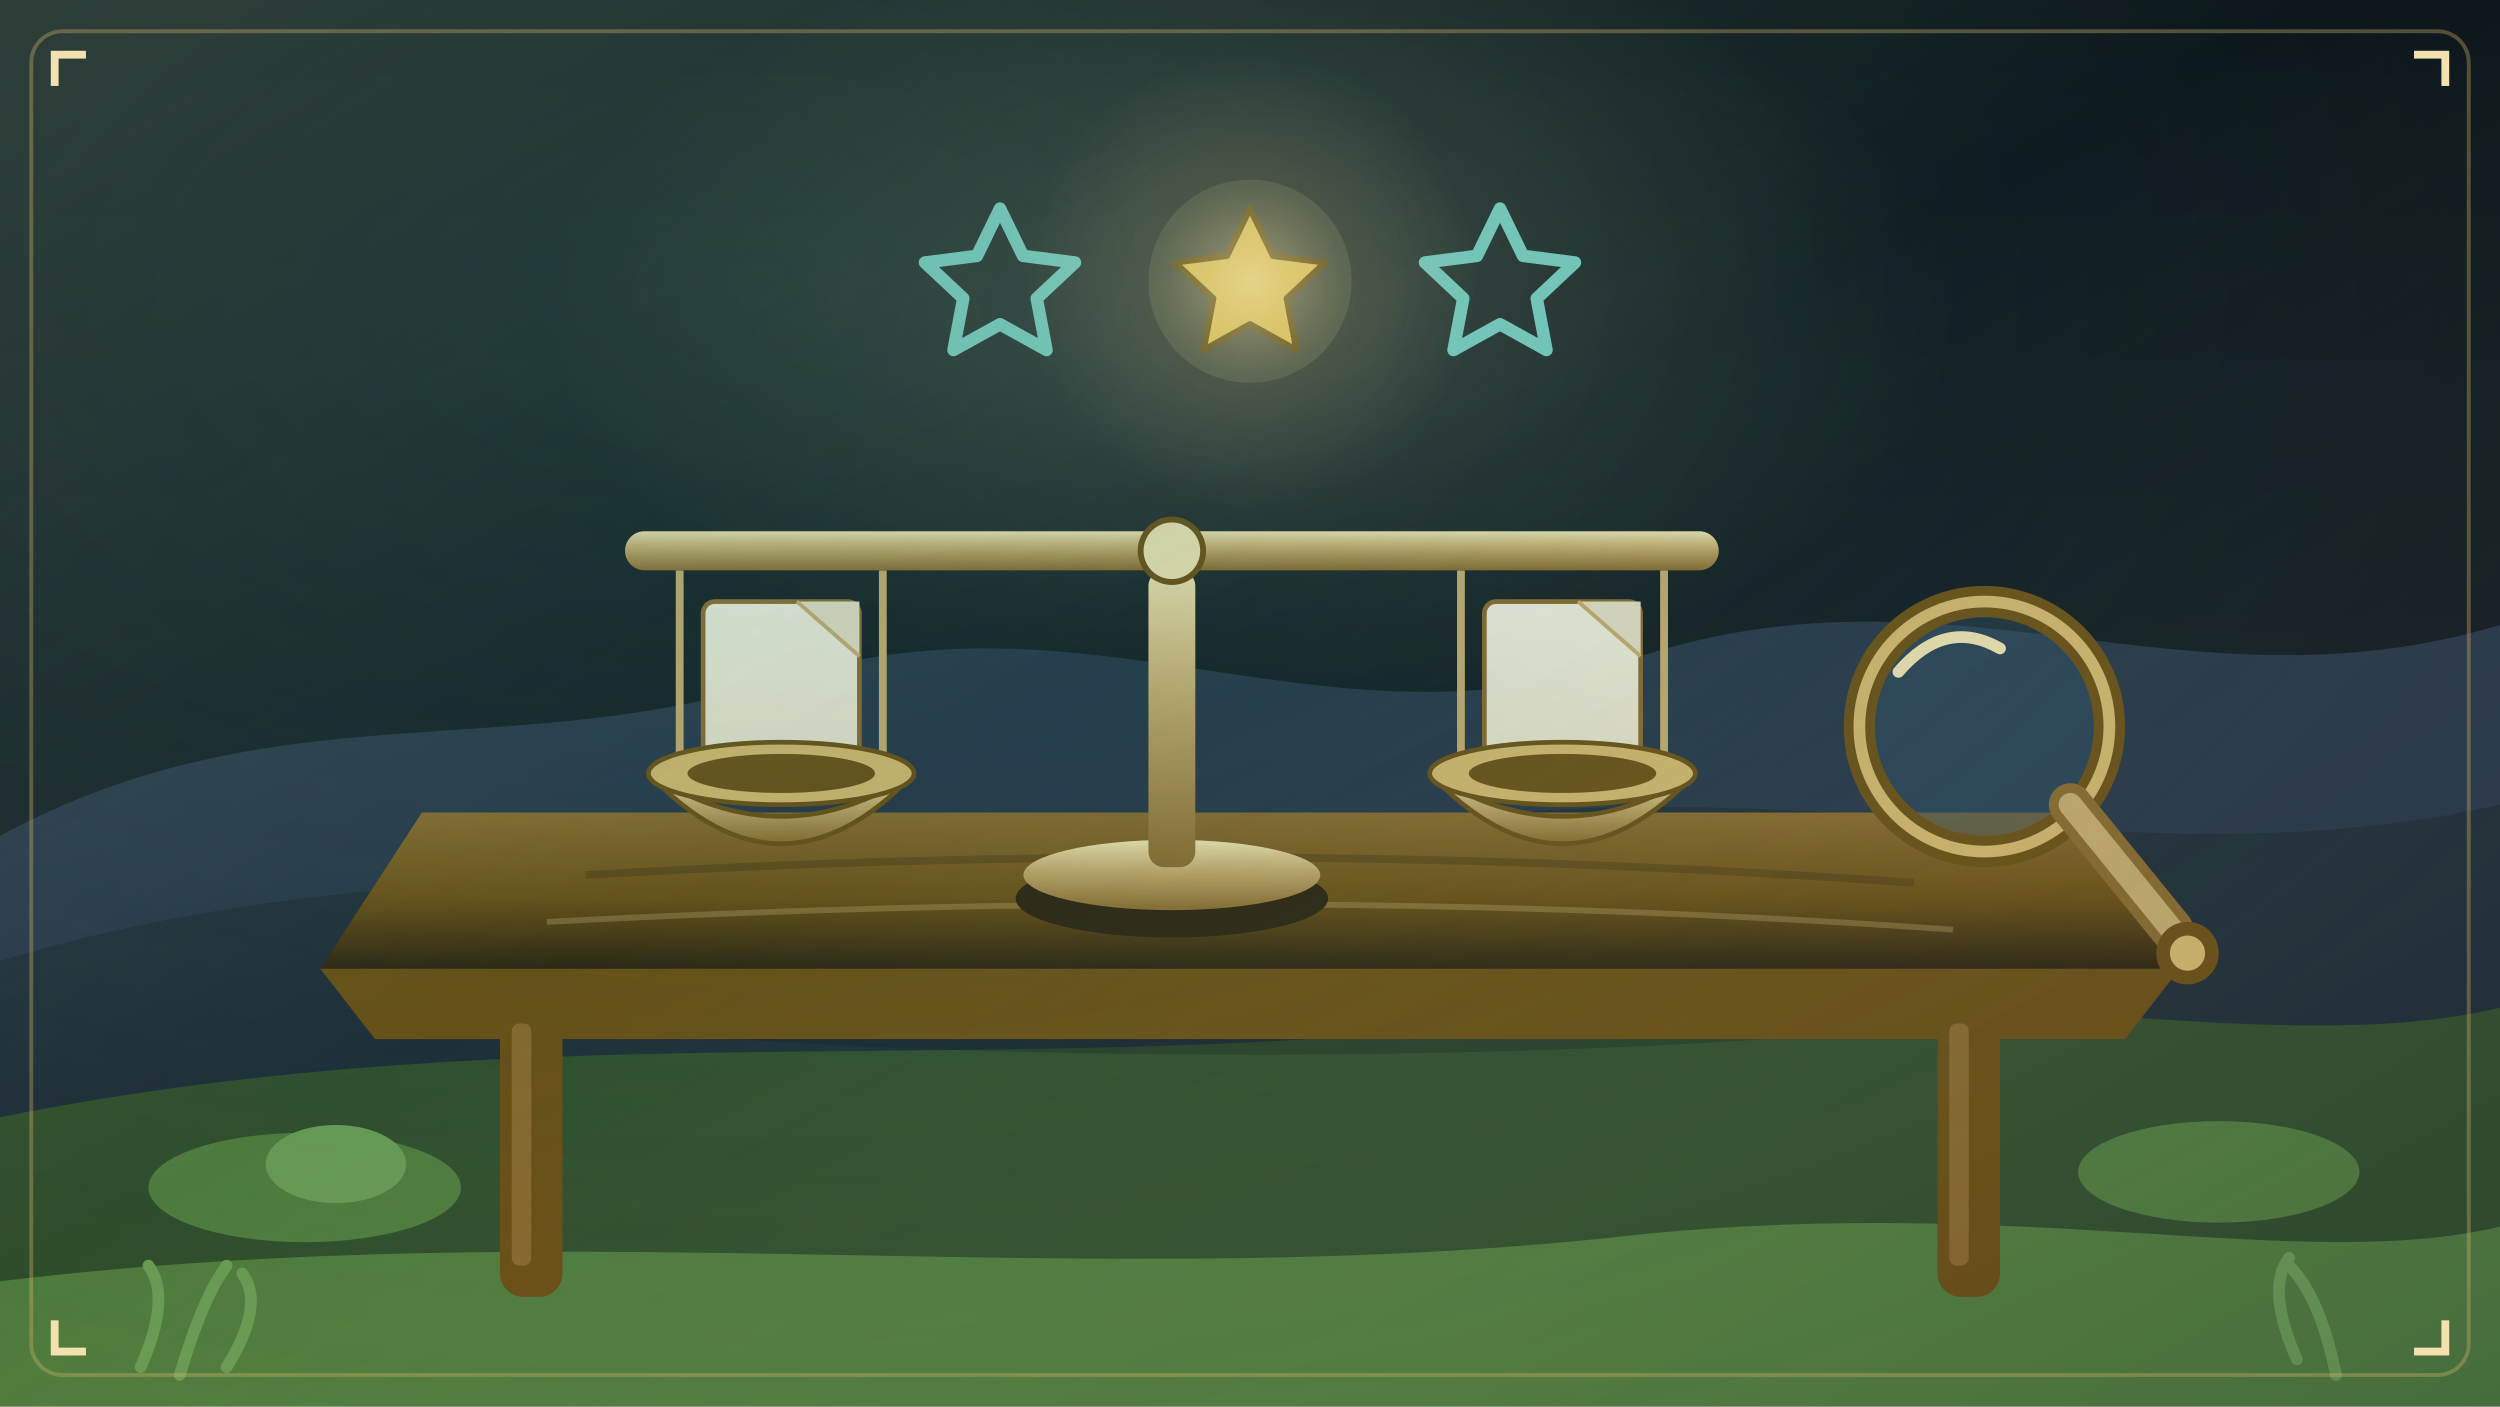
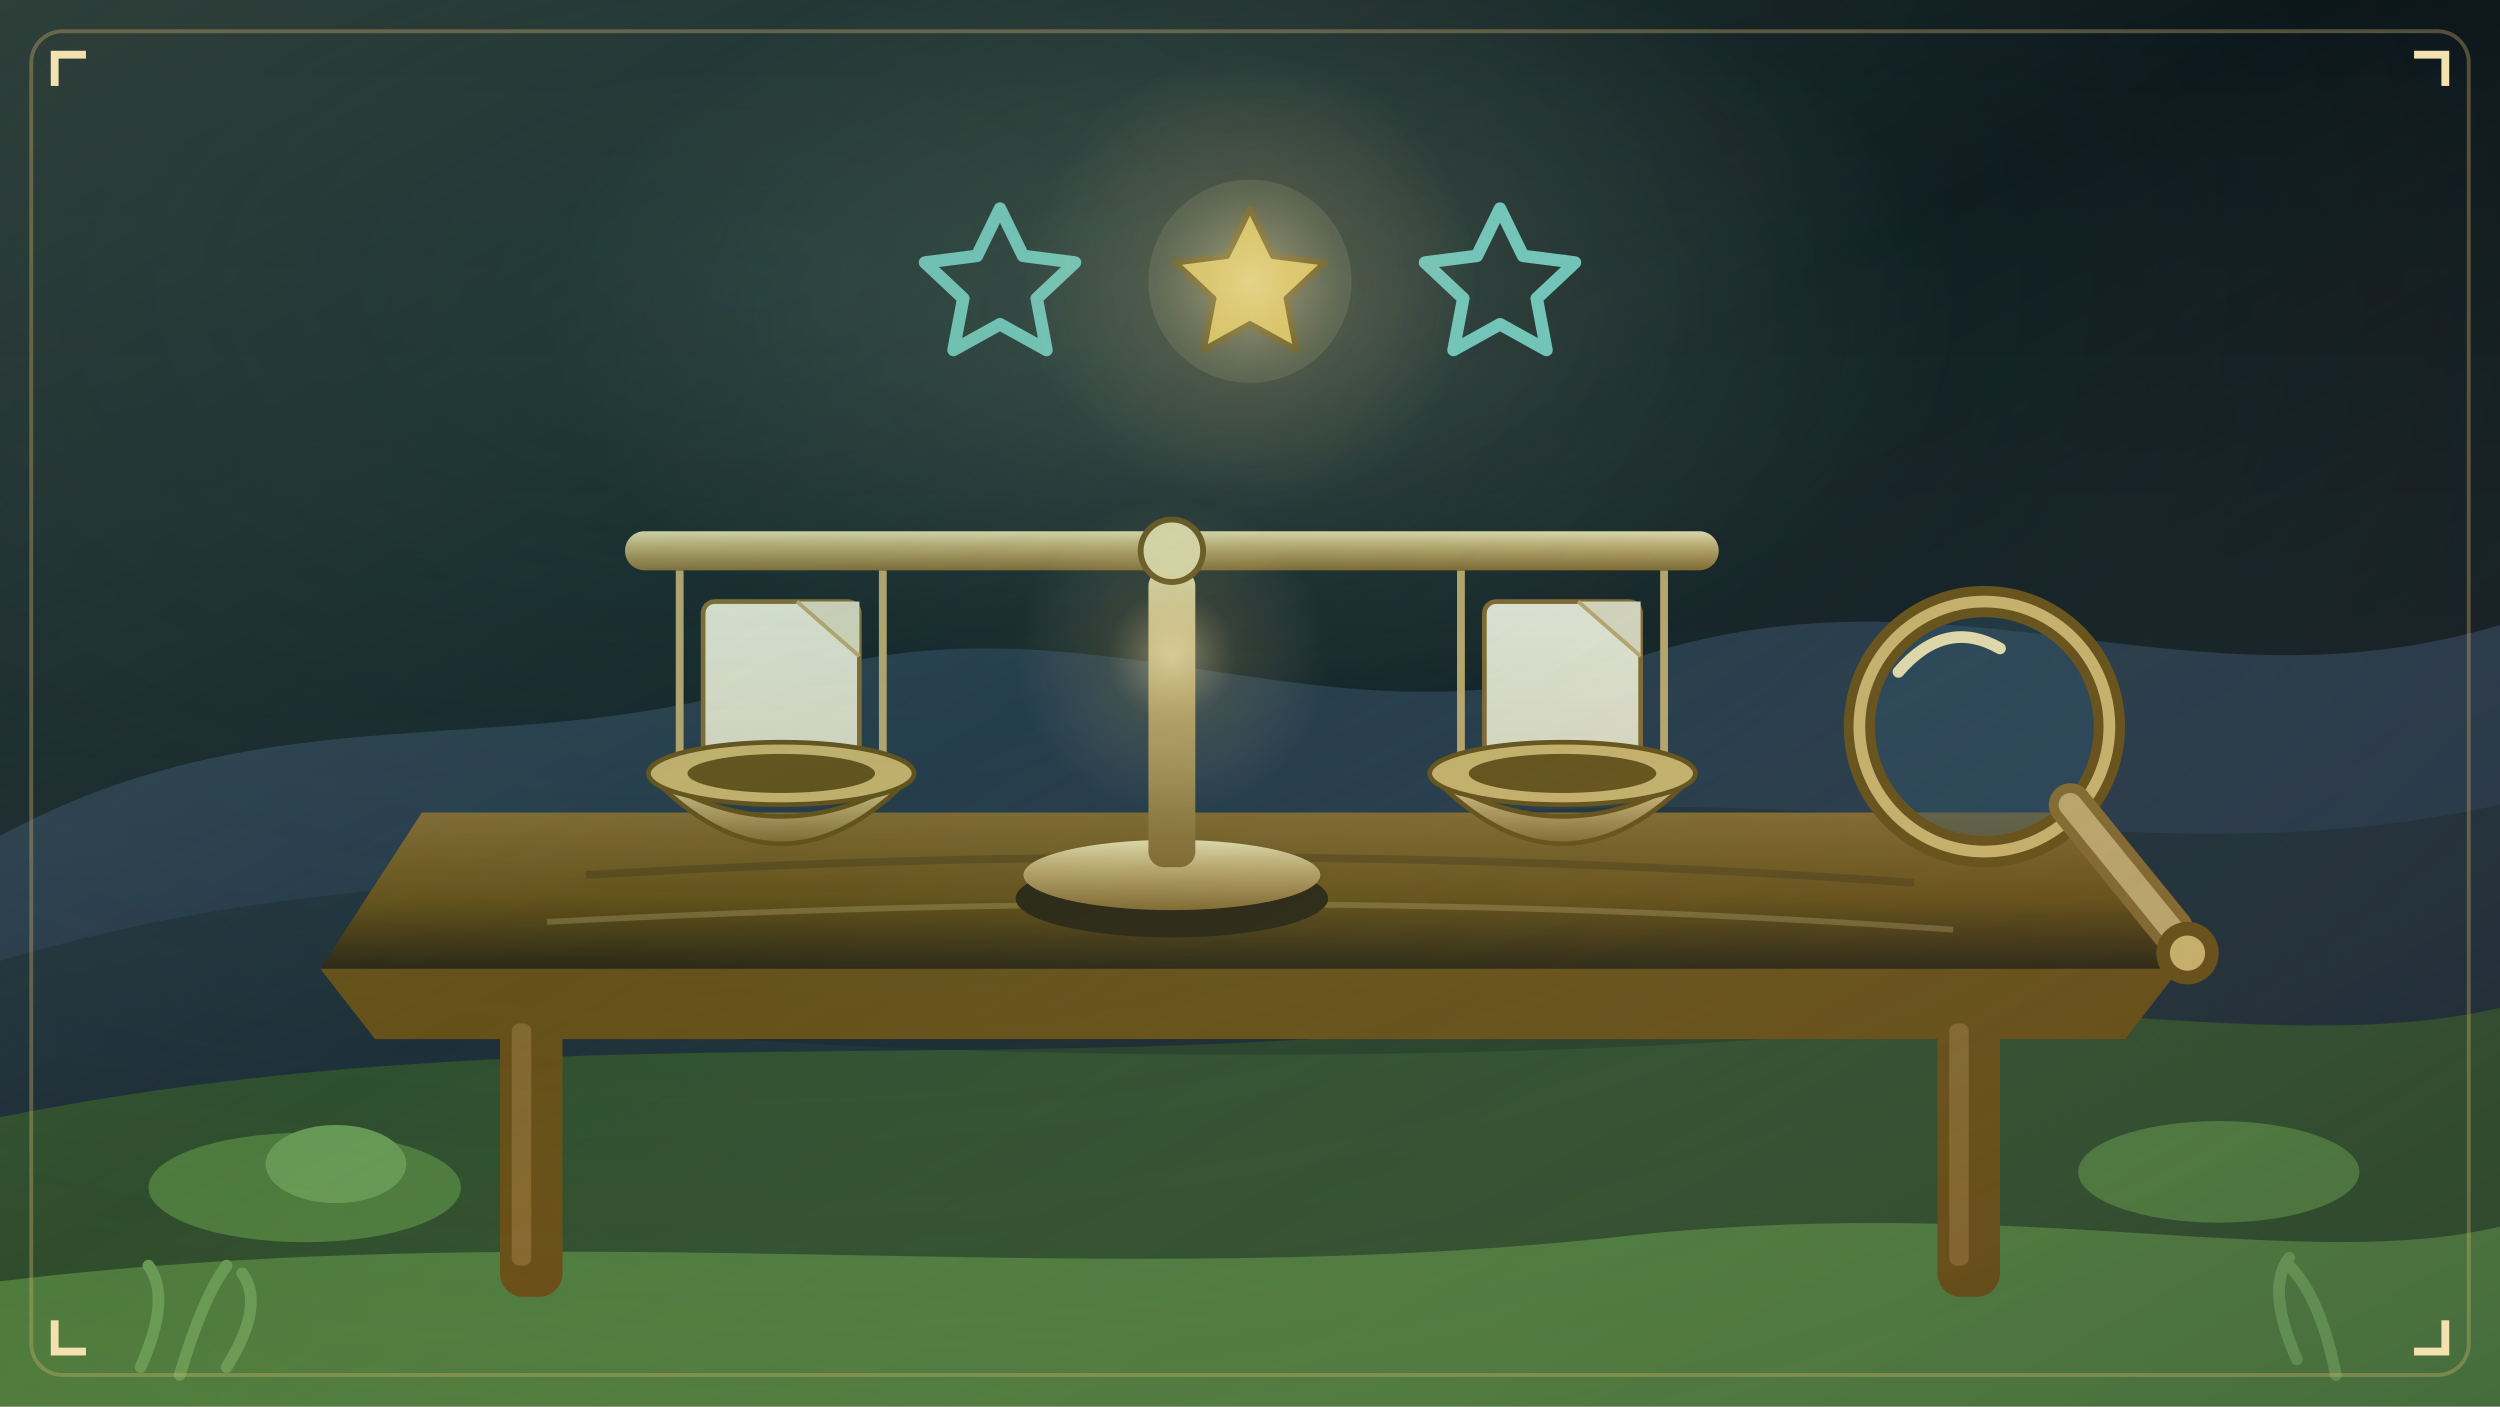
<svg xmlns="http://www.w3.org/2000/svg" viewBox="0 0 640 360" width="640" height="360">
  <defs id="lq-grade-defs">
    <linearGradient id="lq-key" x1="0" y1="0" x2="1" y2="1">
      <stop offset="0" stop-color="#f3e2b0" stop-opacity="0.16" />
      <stop offset="0.46" stop-color="#f3e2b0" stop-opacity="0" />
      <stop offset="1" stop-color="#163044" stop-opacity="0.18" />
    </linearGradient>
    <radialGradient id="lq-tint" cx="0.3" cy="0.2" r="0.9">
      <stop offset="0" stop-color="#2a8a7a" stop-opacity="0.24" />
      <stop offset="1" stop-color="#2a8a7a" stop-opacity="0" />
    </radialGradient>
    <radialGradient id="lq-gold" cx="0.5" cy="0.5" r="0.5">
      <stop offset="0" stop-color="#f3e2b0" stop-opacity="0.5" />
      <stop offset="0.42" stop-color="#d7b56a" stop-opacity="0.14" />
      <stop offset="1" stop-color="#f3e2b0" stop-opacity="0" />
    </radialGradient>
  </defs>
  <defs>
    <linearGradient id="ev-sky" x1="0" y1="0" x2="0" y2="1">
      <stop offset="0" stop-color="#0a0f15" />
      <stop offset="0.5" stop-color="#0e141c" />
      <stop offset="1" stop-color="#1c2733" />
    </linearGradient>
    <linearGradient id="ev-wood" x1="0" y1="0" x2="0" y2="1">
      <stop offset="0" stop-color="#8a6528" />
      <stop offset="0.55" stop-color="#6b4a0e" />
      <stop offset="1" stop-color="#2a1d0a" />
    </linearGradient>
    <linearGradient id="ev-brass" x1="0" y1="0" x2="0" y2="1">
      <stop offset="0" stop-color="#f3e2b0" />
      <stop offset="0.42" stop-color="#c8a86a" />
      <stop offset="1" stop-color="#8a6528" />
    </linearGradient>
    <linearGradient id="ev-paper" x1="0" y1="0" x2="0" y2="1">
      <stop offset="0" stop-color="#f6efe0" />
      <stop offset="1" stop-color="#e8dcc4" />
    </linearGradient>
    <radialGradient id="ev-glow" cx="0.5" cy="0.22" r="0.28">
      <stop offset="0" stop-color="#f3e2b0" stop-opacity="0.2" />
      <stop offset="1" stop-color="#f3e2b0" stop-opacity="0" />
    </radialGradient>
  </defs>
  <rect width="640" height="360" fill="url(#ev-sky)" />
  <rect width="640" height="360" fill="url(#ev-glow)" />
  <path d="M0 214 C70 176 130 196 200 174 C280 148 340 196 420 168 C500 142 560 184 640 160 L640 280 L0 280 Z" fill="#243044" />
  <path d="M0 246 C120 210 220 236 340 214 C460 192 540 228 640 206 L640 320 L0 320 Z" fill="#1c2733" />
  <path d="M0 286 C140 258 260 278 400 260 C500 248 580 272 640 258 L640 360 L0 360 Z" fill="#2f4a28" />
  <path d="M0 328 C150 310 280 332 420 316 C520 306 590 326 640 314 L640 360 L0 360 Z" fill="#4f7a3a" />
  <ellipse cx="78" cy="304" rx="40" ry="14" fill="#4f7a3a" />
  <ellipse cx="86" cy="298" rx="18" ry="10" fill="#6a9a52" />
  <ellipse cx="568" cy="300" rx="36" ry="13" fill="#4f7a3a" />
  <ellipse cx="320" cy="252" rx="210" ry="18" fill="#0a0f15" opacity="0.28" />
  <path d="M108 208 H532 L558 248 H82 Z" fill="url(#ev-wood)" />
  <path d="M150 224 Q320 214 490 226" fill="none" stroke="#2a1d0a" stroke-width="2" opacity="0.28" />
  <path d="M140 236 Q330 226 500 238" fill="none" stroke="#c8a86a" stroke-width="1.5" opacity="0.35" />
  <path d="M82 248 H558 L544 266 H96 Z" fill="#6b4a0e" />
  <rect x="128" y="258" width="16" height="74" rx="6" fill="#6b4a0e" />
  <rect x="131" y="262" width="5" height="62" rx="2" fill="#8a6528" />
  <rect x="496" y="258" width="16" height="74" rx="6" fill="#6b4a0e" />
  <rect x="499" y="262" width="5" height="62" rx="2" fill="#8a6528" />
  <ellipse cx="300" cy="230" rx="40" ry="10" fill="#2a1d0a" />
  <ellipse cx="300" cy="224" rx="38" ry="9" fill="url(#ev-brass)" />
  <rect x="294" y="146" width="12" height="76" rx="4" fill="url(#ev-brass)" />
  <line x1="174" y1="146" x2="174" y2="198" stroke="#c8a86a" stroke-width="2" />
  <line x1="226" y1="146" x2="226" y2="198" stroke="#c8a86a" stroke-width="2" />
  <line x1="374" y1="146" x2="374" y2="198" stroke="#c8a86a" stroke-width="2" />
  <line x1="426" y1="146" x2="426" y2="198" stroke="#c8a86a" stroke-width="2" />
  <rect x="180" y="154" width="40" height="50" rx="3" fill="url(#ev-paper)" stroke="#8a6528" stroke-width="1.2" />
  <path d="M204 154 H220 V168 Z" fill="#e8dcc4" />
  <path d="M204 154 L220 168" fill="none" stroke="#c8a86a" stroke-width="1" />
  <rect x="380" y="154" width="40" height="50" rx="3" fill="url(#ev-paper)" stroke="#8a6528" stroke-width="1.2" />
  <path d="M404 154 H420 V168 Z" fill="#e8dcc4" />
  <path d="M404 154 L420 168" fill="none" stroke="#c8a86a" stroke-width="1" />
  <path d="M166 198 Q200 234 234 198 Q200 220 166 198 Z" fill="url(#ev-brass)" stroke="#6b4a0e" stroke-width="1.2" />
  <path d="M366 198 Q400 234 434 198 Q400 220 366 198 Z" fill="url(#ev-brass)" stroke="#6b4a0e" stroke-width="1.2" />
  <ellipse cx="200" cy="198" rx="34" ry="8" fill="#d7b56a" stroke="#6b4a0e" stroke-width="1.2" />
  <ellipse cx="200" cy="198" rx="24" ry="5" fill="#6b4a0e" />
  <ellipse cx="400" cy="198" rx="34" ry="8" fill="#d7b56a" stroke="#6b4a0e" stroke-width="1.2" />
  <ellipse cx="400" cy="198" rx="24" ry="5" fill="#6b4a0e" />
  <rect x="160" y="136" width="280" height="10" rx="5" fill="url(#ev-brass)" />
  <circle cx="300" cy="141" r="8" fill="#f3e2b0" stroke="#6b4a0e" stroke-width="1.5" />
  <circle cx="508" cy="186" r="32" fill="#2a4e66" opacity="0.4" />
  <circle cx="508" cy="186" r="32" fill="none" stroke="#6b4a0e" stroke-width="8" />
  <circle cx="508" cy="186" r="32" fill="none" stroke="#d7b56a" stroke-width="3" />
  <path d="M486 172 q12 -14 26 -6" fill="none" stroke="#f3e2b0" stroke-width="3" stroke-linecap="round" />
  <path d="M530 206 L556 238" stroke="#8a6528" stroke-width="11" stroke-linecap="round" />
  <path d="M530 206 L556 238" stroke="#c8a86a" stroke-width="6" stroke-linecap="round" />
  <circle cx="560" cy="244" r="8" fill="#6b4a0e" />
  <circle cx="560" cy="244" r="4.5" fill="#d7b56a" />
  <g fill="none" stroke="#6a9a52" stroke-width="3" stroke-linecap="round">
    <path d="M36 350 q8 -18 2 -26" />
    <path d="M46 352 q6 -20 12 -28" />
    <path d="M58 350 q10 -16 4 -24" />
    <path d="M588 348 q-8 -18 -2 -26" />
    <path d="M598 352 q-4 -20 -12 -28" />
  </g>
  <circle cx="320" cy="72" r="26" fill="#f3e2b0" opacity="0.14" />
  <g fill="none" stroke="#7ecfc4" stroke-width="1.6" stroke-linejoin="round" vector-effect="non-scaling-stroke">
    <path transform="translate(256 72) scale(2)" d="M0 -9.3 2.95 -3.25 9.6 -2.4 4.7 2.2 5.95 8.8 0 5.5 -5.95 8.8 -4.7 2.2 -9.6 -2.4 -2.95 -3.25 Z" />
    <path transform="translate(384 72) scale(2)" d="M0 -9.3 2.95 -3.25 9.6 -2.4 4.7 2.2 5.95 8.8 0 5.5 -5.95 8.8 -4.7 2.2 -9.6 -2.4 -2.95 -3.25 Z" />
  </g>
  <path transform="translate(320 72) scale(2)" d="M0 -9.3 2.95 -3.25 9.6 -2.4 4.7 2.2 5.95 8.8 0 5.5 -5.95 8.8 -4.7 2.2 -9.6 -2.4 -2.95 -3.25 Z" fill="#ffd25a" stroke="#6b4a0e" stroke-width="1.6" stroke-linejoin="round" vector-effect="non-scaling-stroke" />
  <g id="lq-grade" pointer-events="none">
    <rect width="640" height="360" fill="url(#lq-key)" />
    <rect width="640" height="360" fill="url(#lq-tint)" />
    <circle cx="320" cy="72" r="58" fill="url(#lq-gold)" />
+     <circle id="lq-lamp" cx="300" cy="168" r="40" fill="url(#lq-gold)" />
  </g>
  <rect x="8" y="8" width="624" height="344" rx="8" fill="none" stroke="#d7b56a" stroke-width="1" opacity="0.35" />
  <g fill="none" stroke="#f3e2b0" stroke-width="2" stroke-linecap="butt" stroke-linejoin="miter">
    <path d="M14 22 V14 H22" />
    <path d="M618 14 H626 V22" />
    <path d="M22 346 H14 V338" />
    <path d="M618 346 H626 V338" />
  </g>
</svg>
